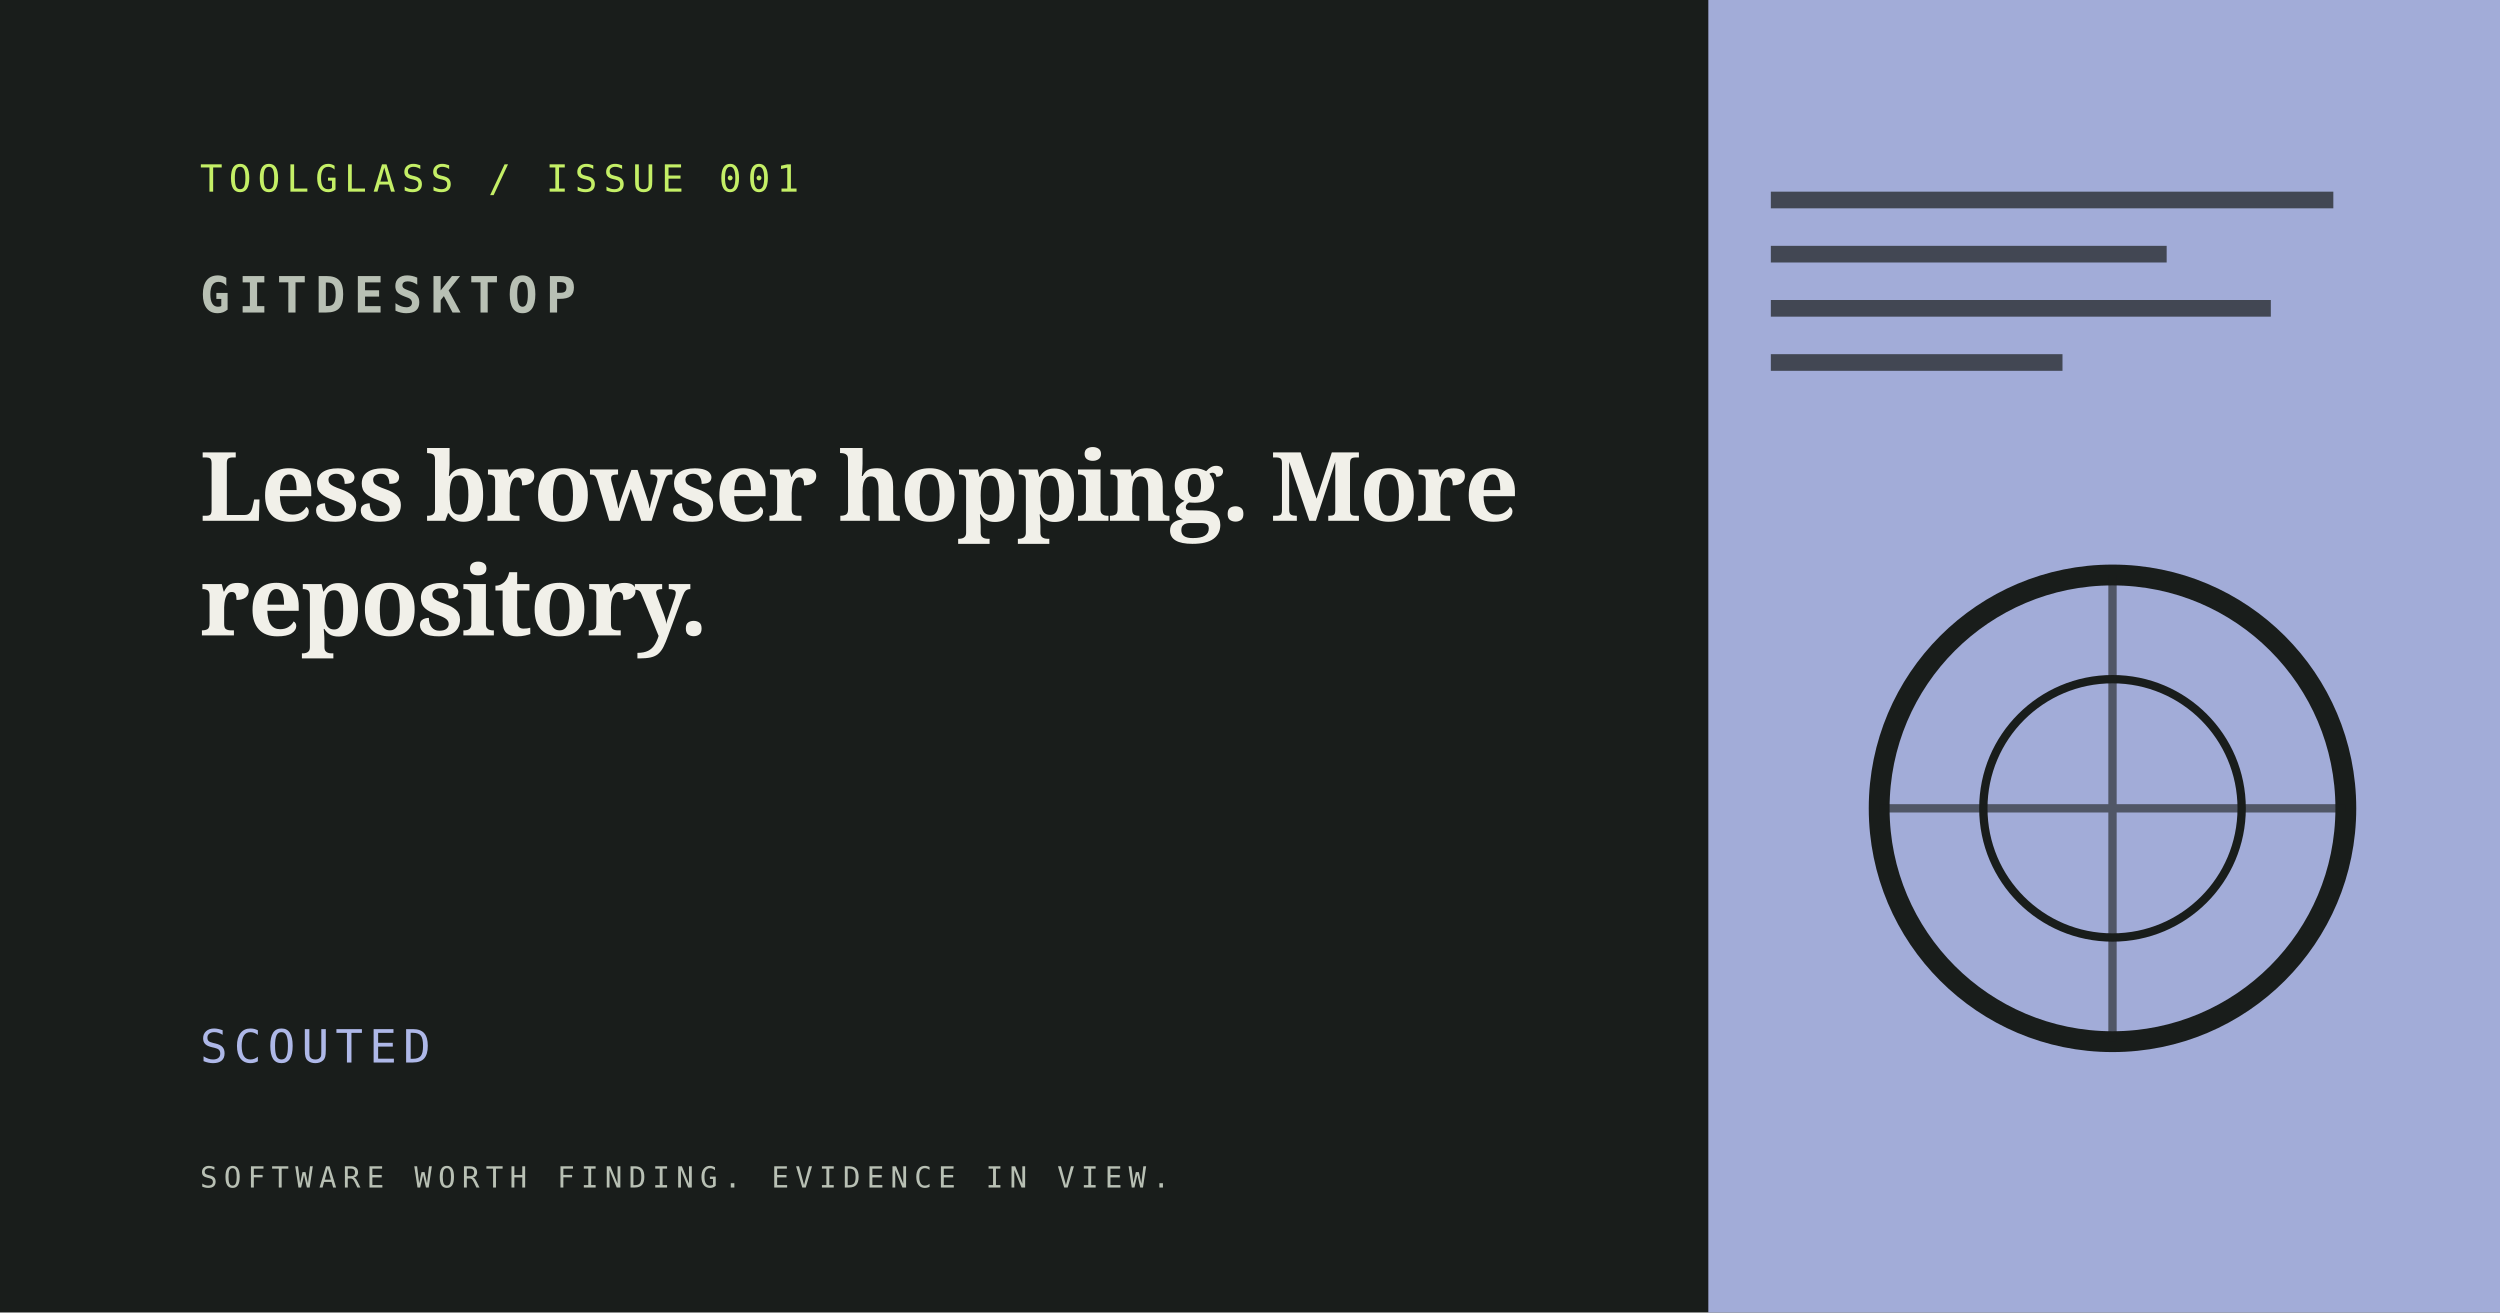
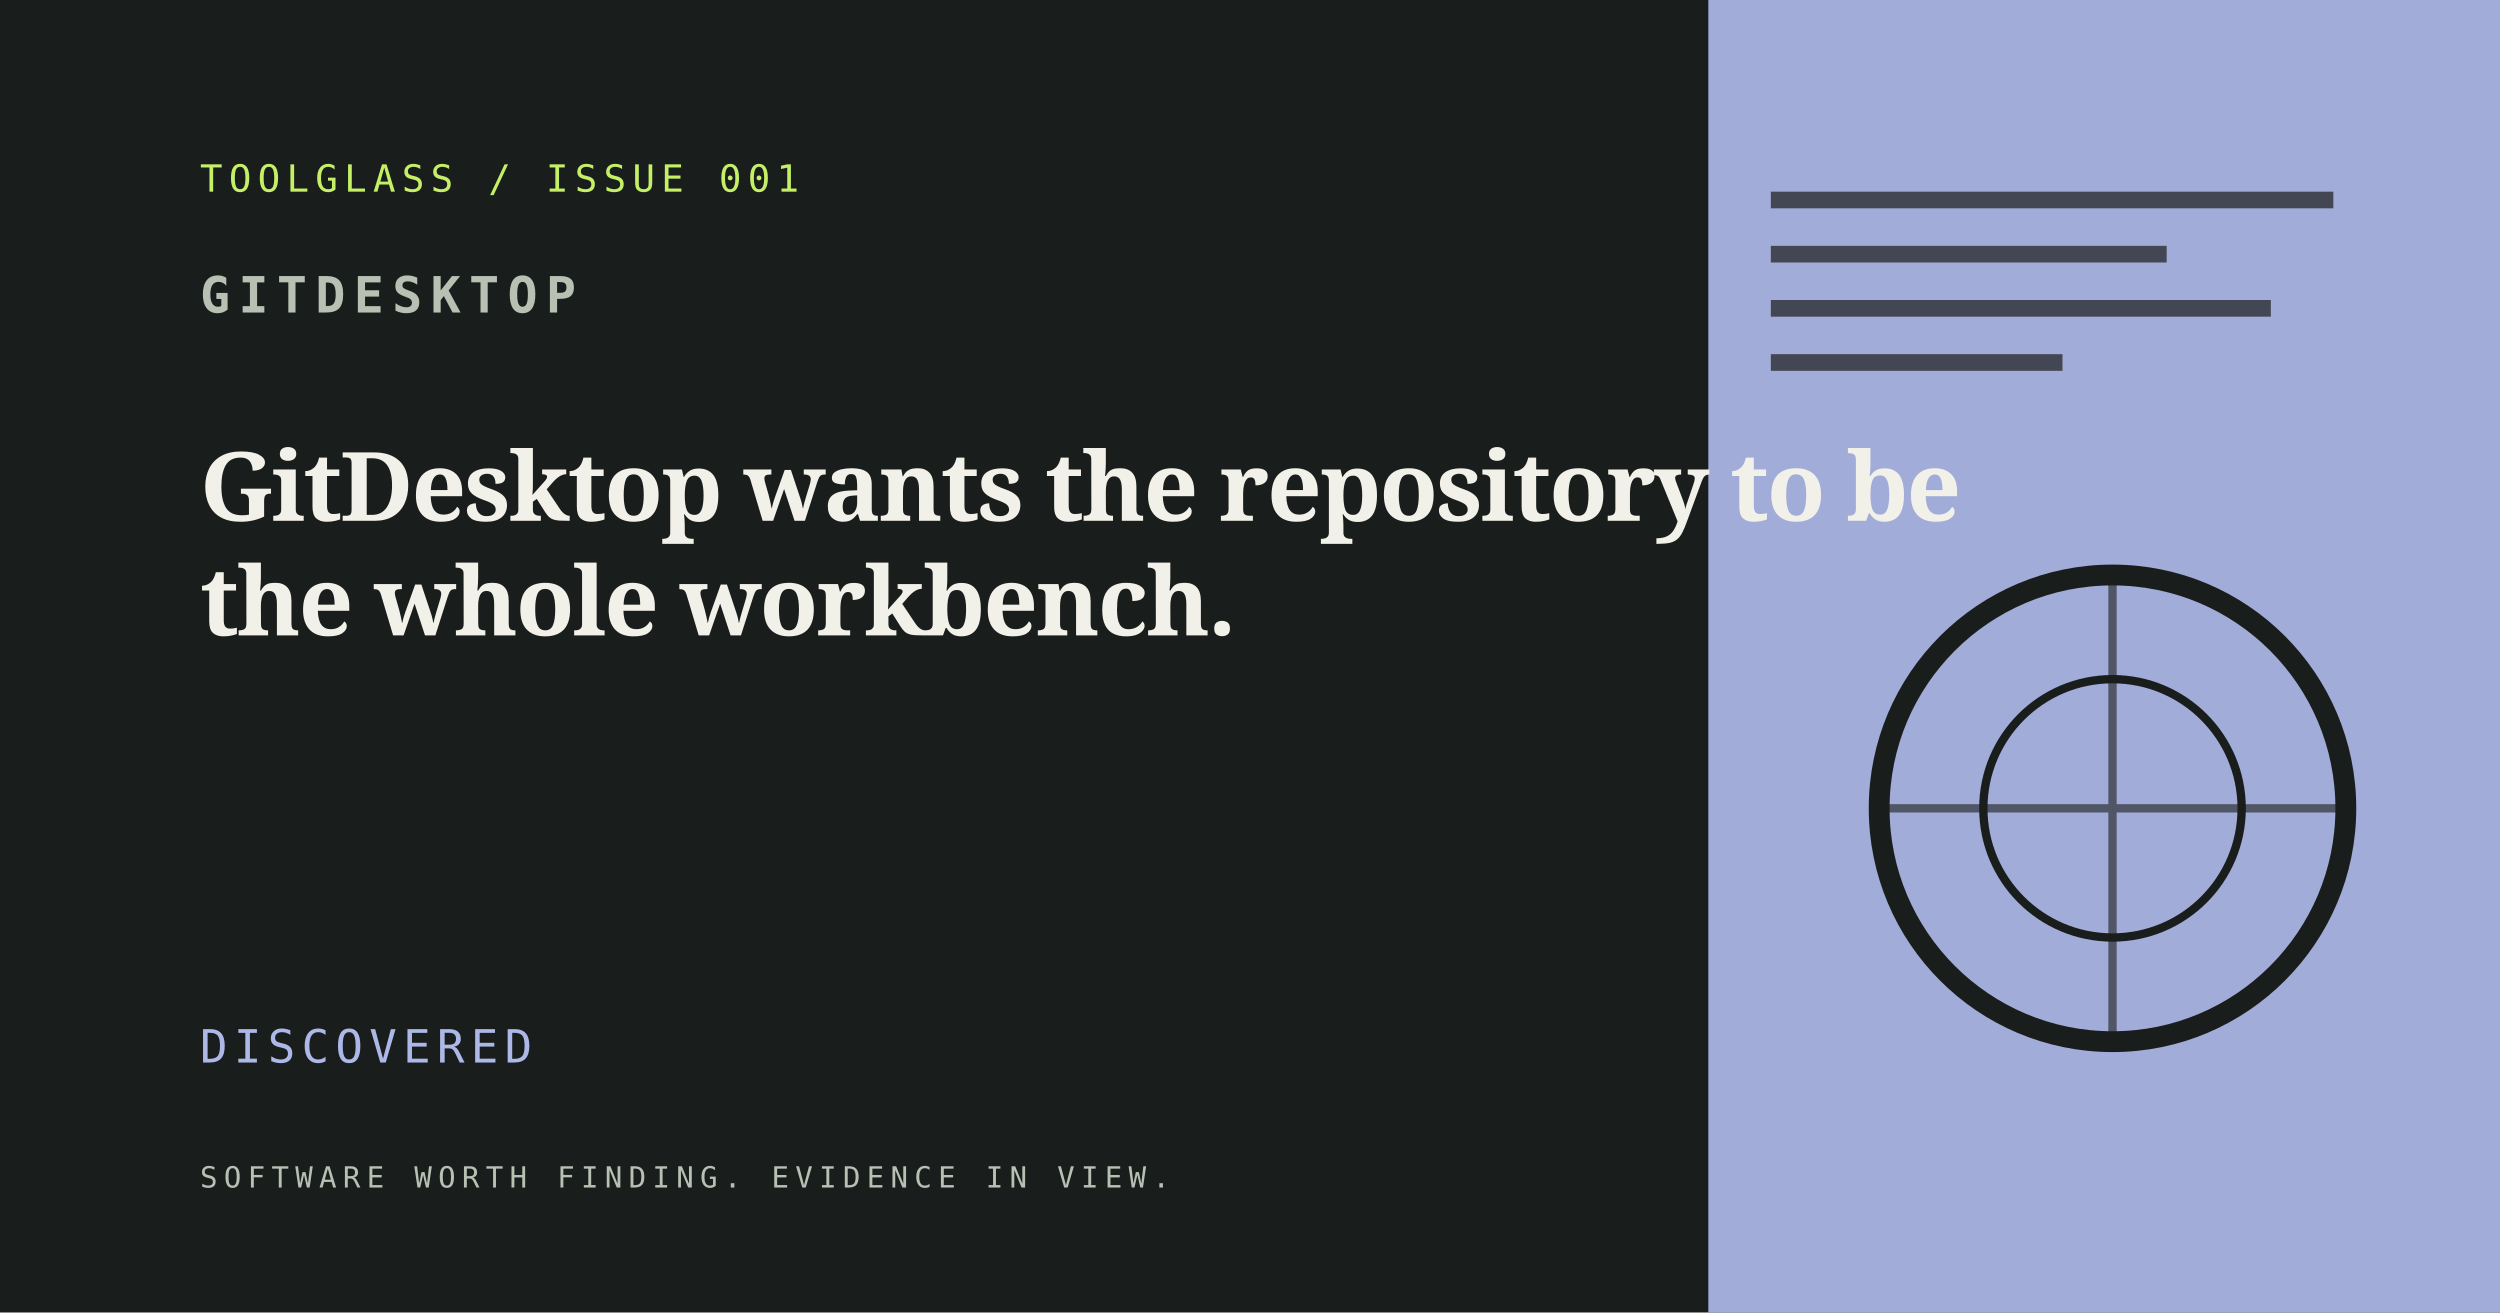
<svg xmlns="http://www.w3.org/2000/svg" width="1200" height="630" viewBox="0 0 1200 630" role="img" aria-labelledby="title desc">
  <rect width="1200" height="630" fill="#191d1b" />
  <path d="M820 0h380v630H820z" fill="#aeb8e8" opacity=".92" />
  <path d="M850 96h270M850 122h190M850 148h240M850 174h140" stroke="#191d1b" stroke-width="8" opacity=".7" />
  <circle cx="1014" cy="388" r="112" fill="none" stroke="#191d1b" stroke-width="10" />
  <circle cx="1014" cy="388" r="62" fill="none" stroke="#191d1b" stroke-width="4" />
  <path d="M902 388h224M1014 276v224" stroke="#191d1b" stroke-width="4" opacity=".6" />
  <text x="96" y="92" class="eyebrow">TOOLGLASS / ISSUE 001</text>
  <text x="96" y="150" class="name">GITDESKTOP</text>
-   <text x="96" y="250" class="title">Less browser hopping. More</text>
-   <text x="96" y="305" class="title">repository.</text>
-   <text x="96" y="510" class="status">SCOUTED</text>
+   <text x="96" y="250" class="title">GitDesktop wants the repository to be</text>
+   <text x="96" y="305" class="title">the whole workbench.</text>
+   <text x="96" y="510" class="status">DISCOVERED</text>
  <text x="96" y="570" class="foot">SOFTWARE WORTH FINDING. EVIDENCE IN VIEW.</text>
  <style>
    .eyebrow,.status,.foot{font-family:monospace;letter-spacing:3px}.eyebrow{fill:#c4ef66;font-size:18px}.name{font:700 24px monospace;fill:#b8c0b4;letter-spacing:4px}.title{font:700 46px Georgia,serif;fill:#f1f0e9;letter-spacing:-1px}.status{font-size:22px;fill:#aeb8e8}.foot{font-size:14px;fill:#b8c0b4}
  </style>
</svg>
